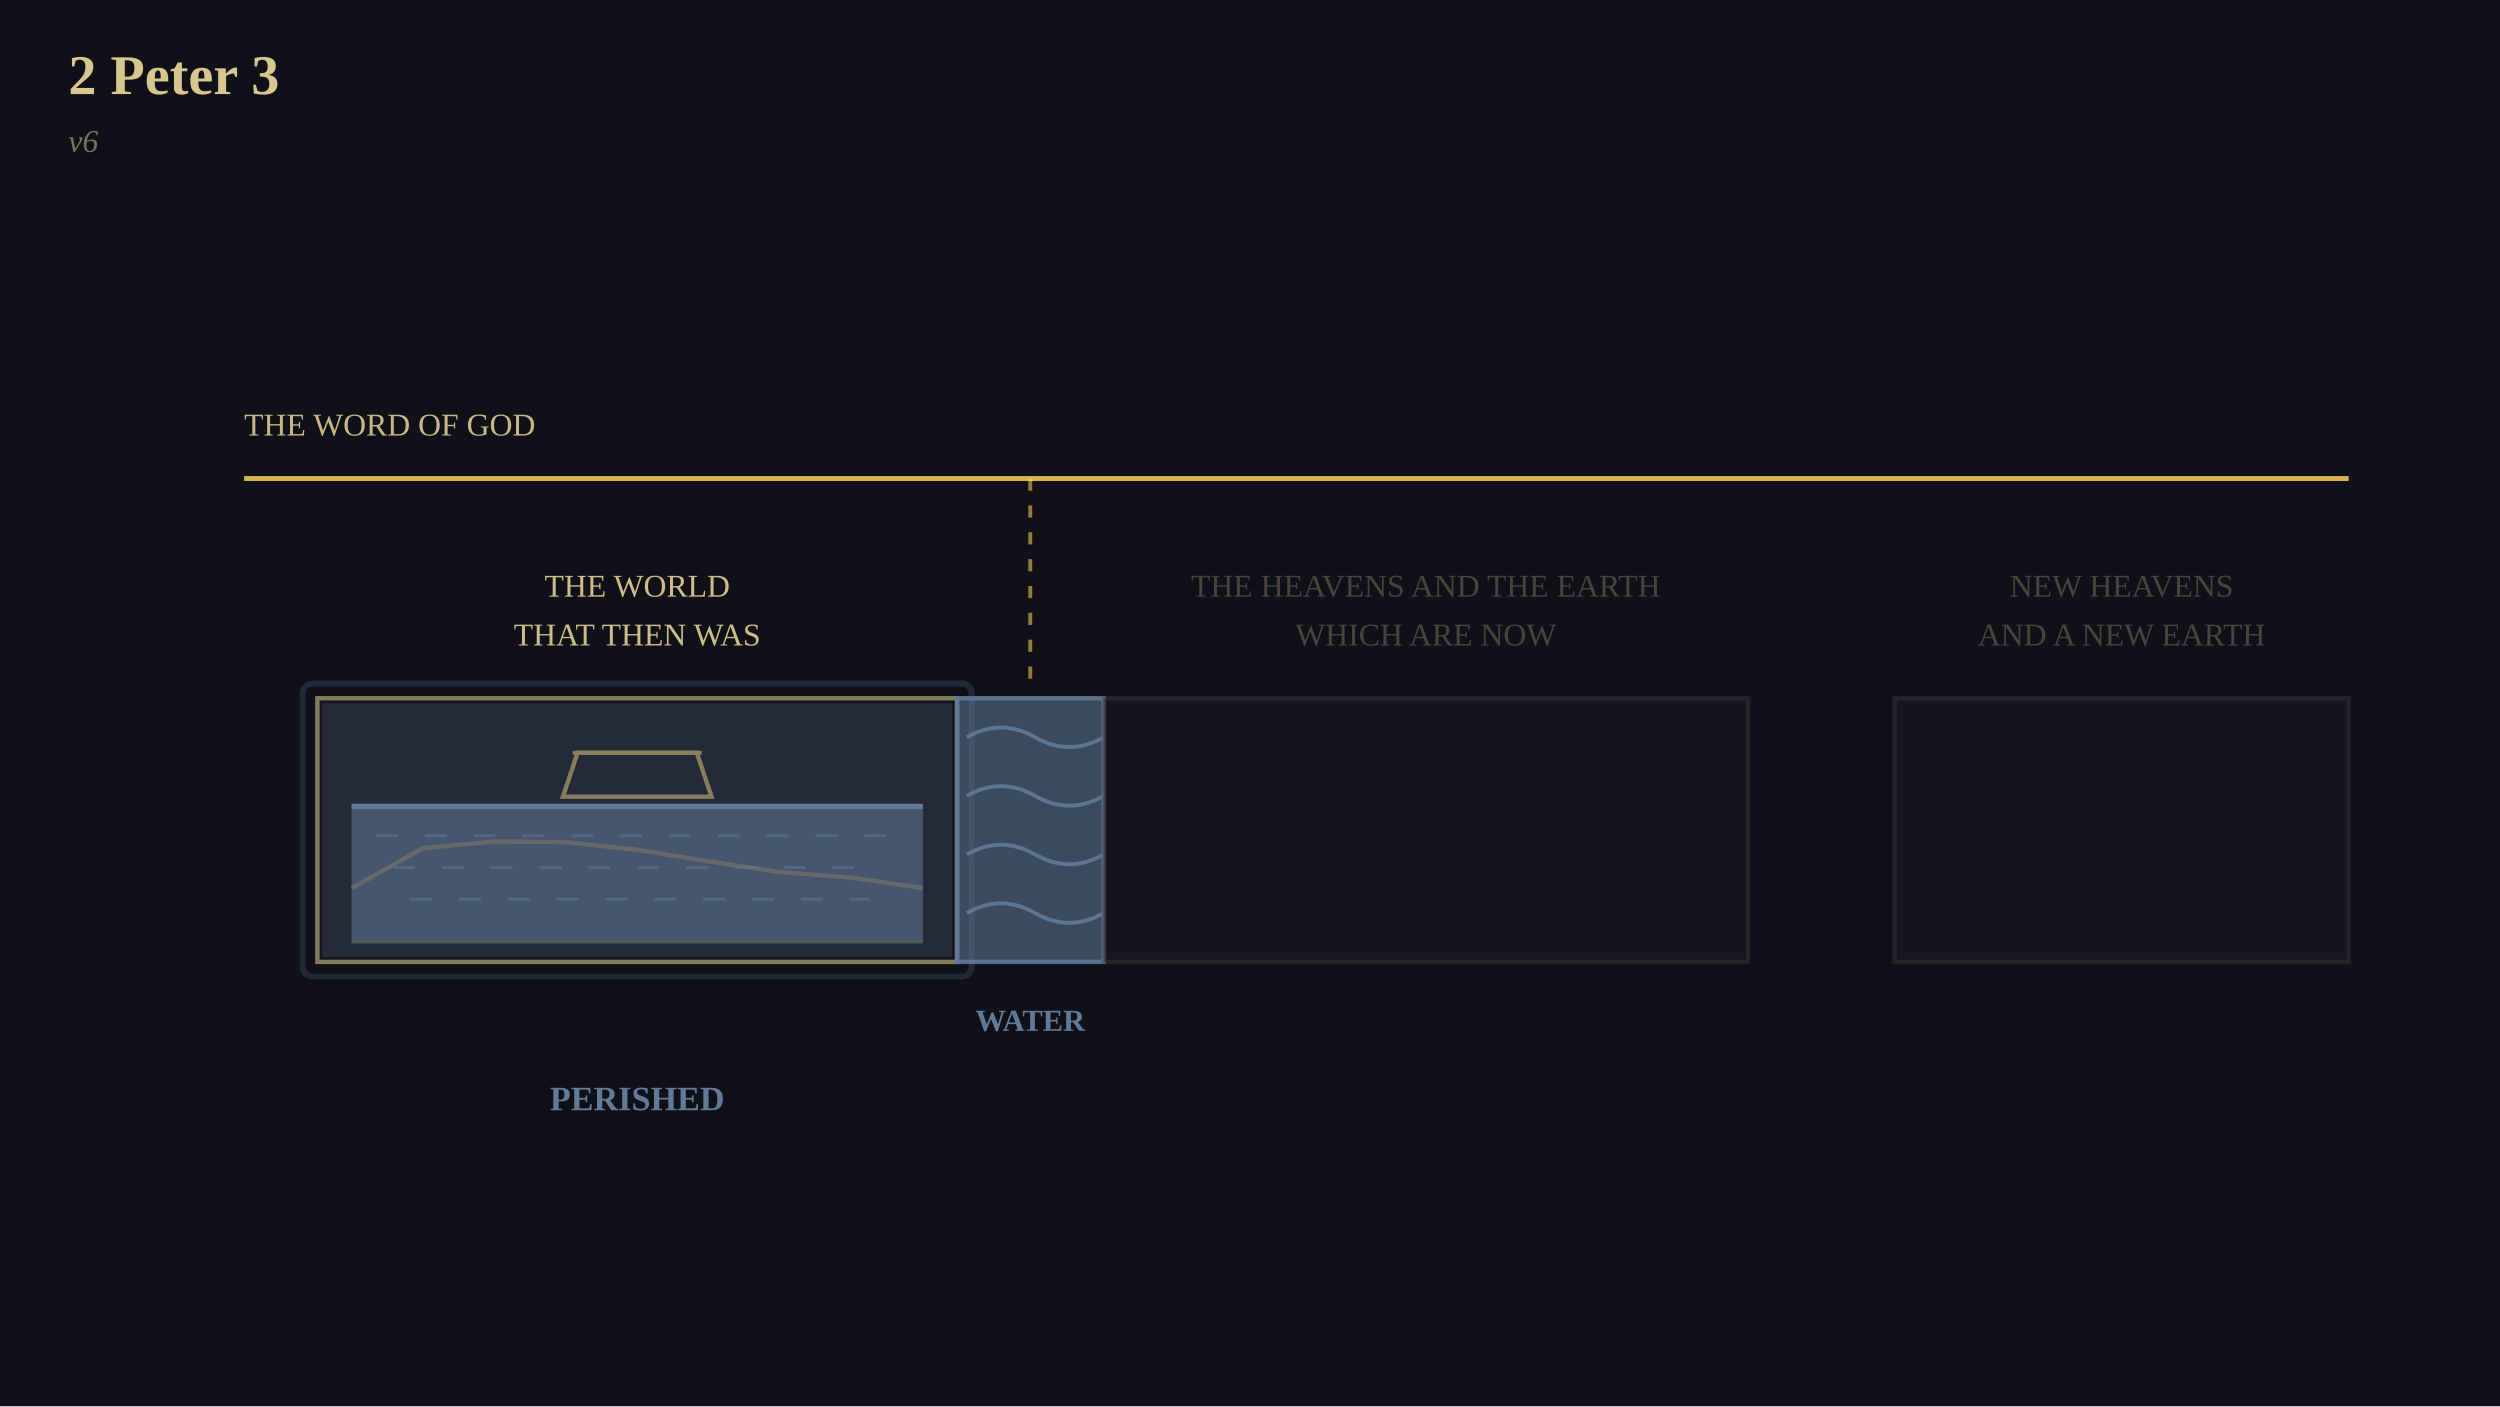
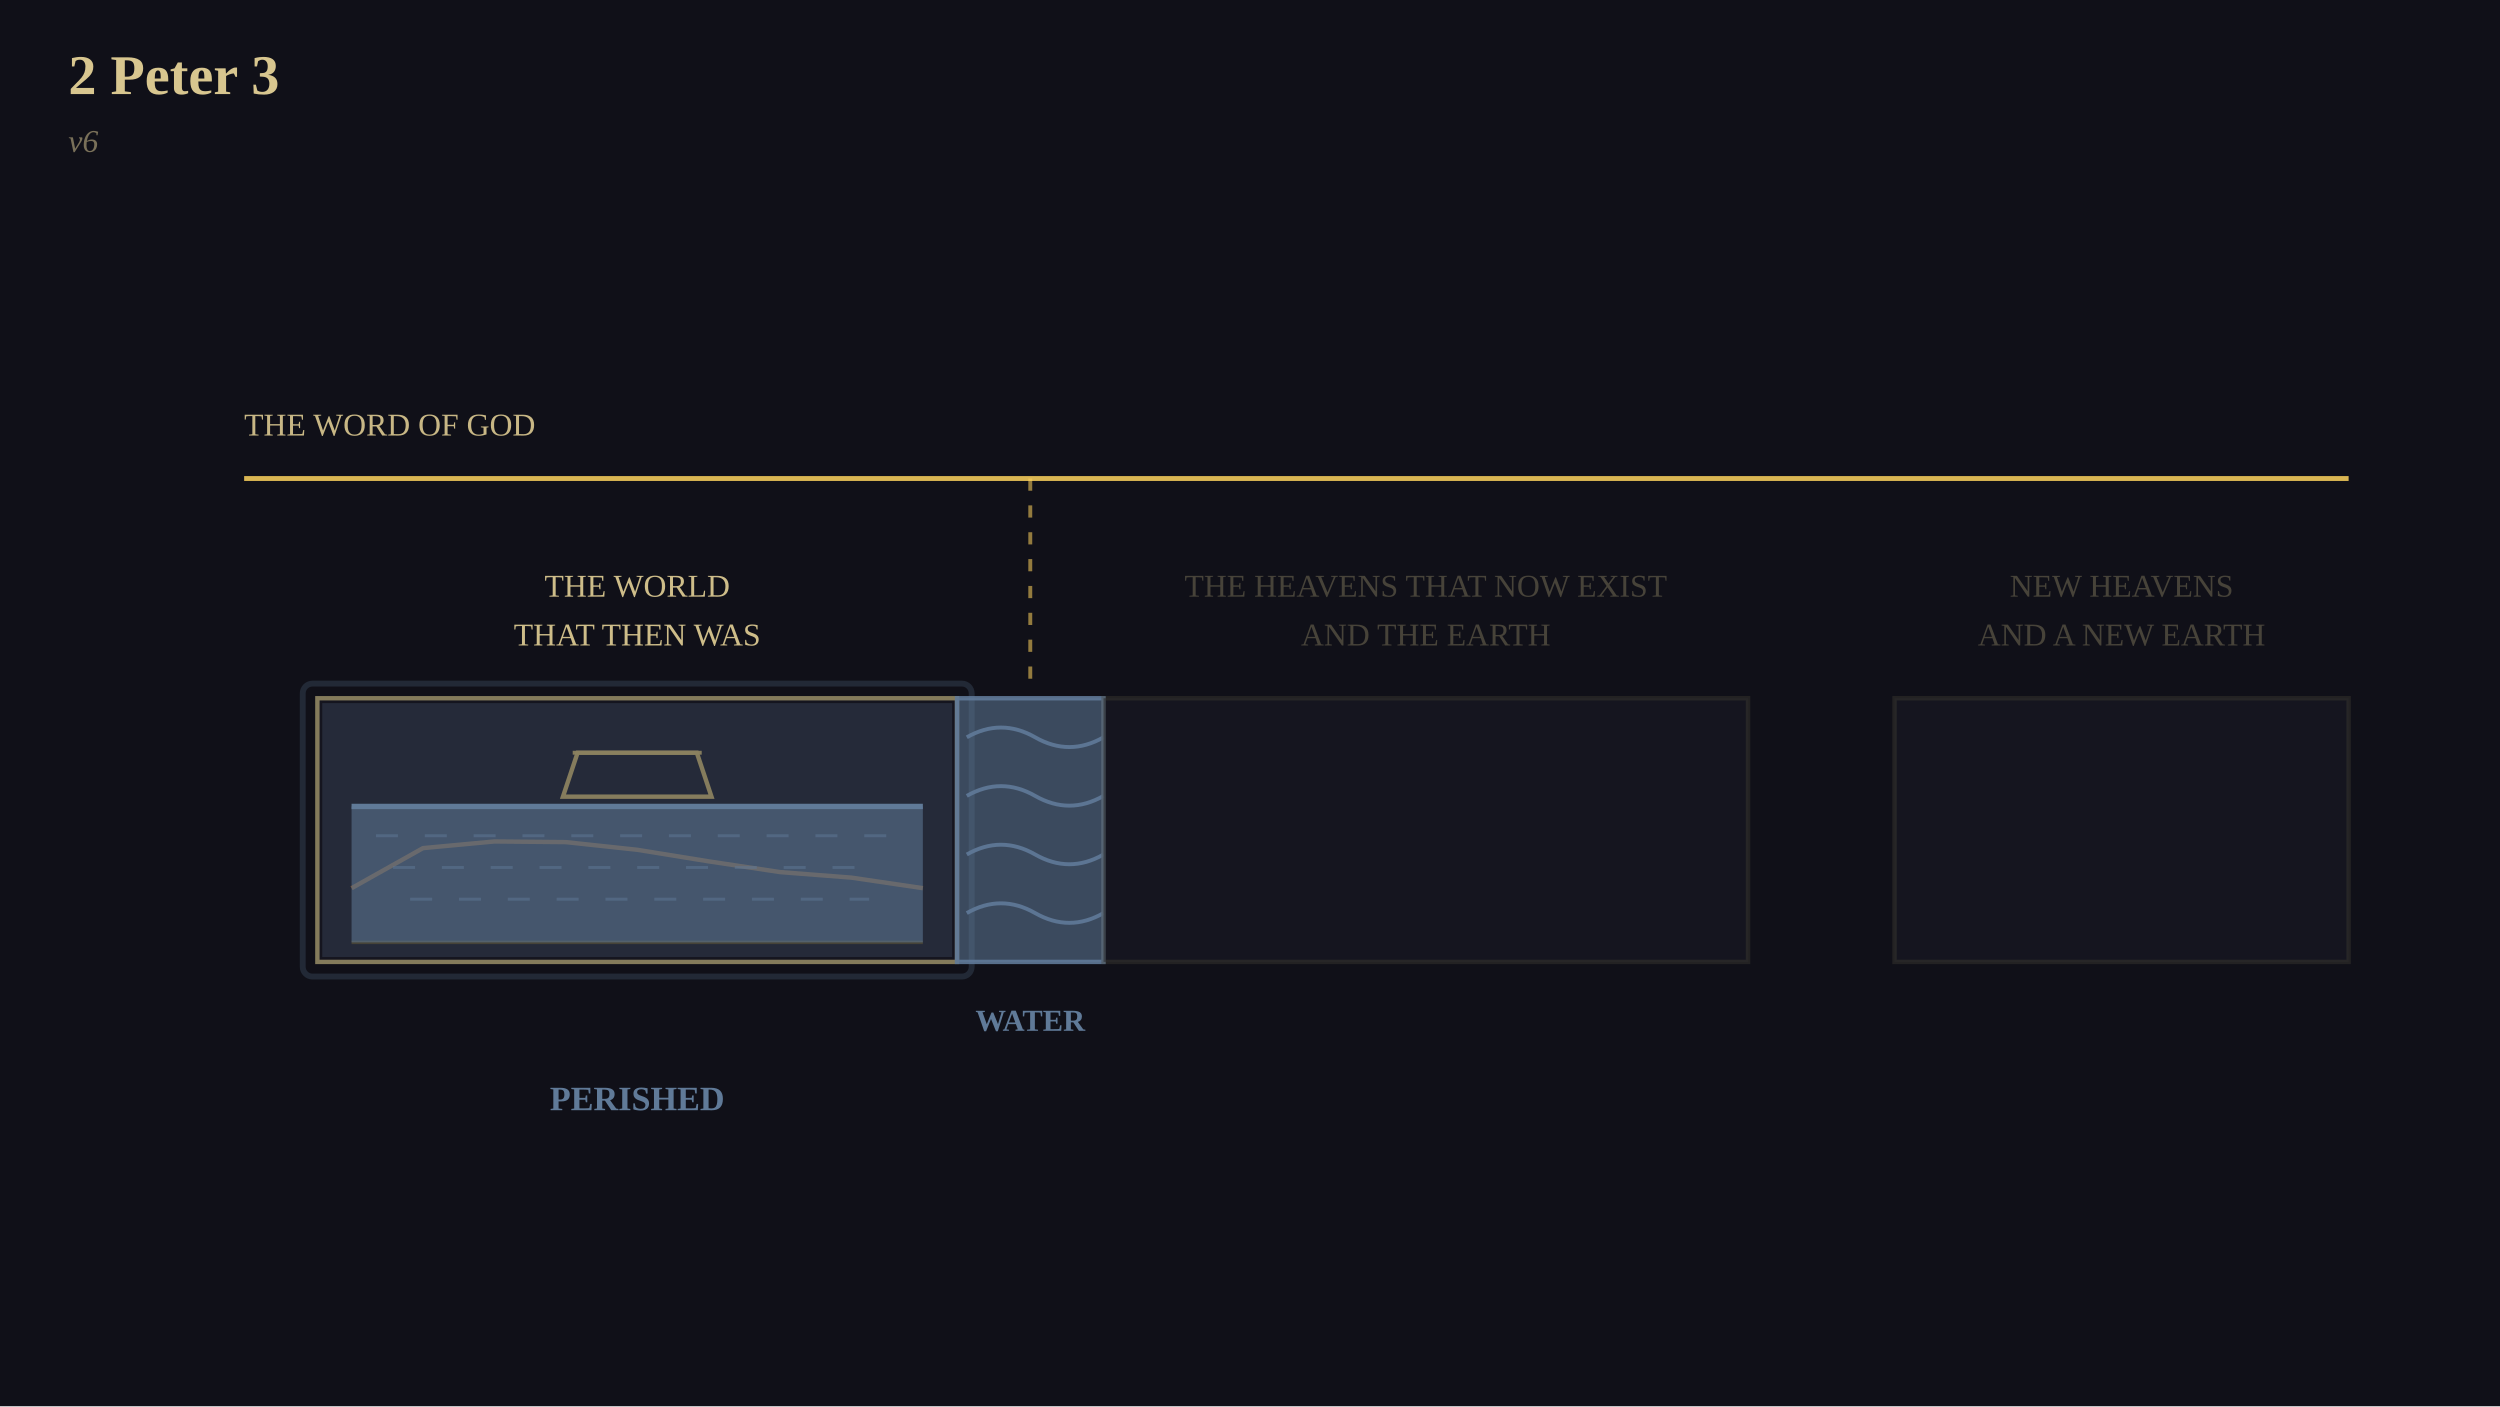
<svg xmlns="http://www.w3.org/2000/svg" viewBox="0 0 1024 576" width="1024" height="576" font-family="Georgia, 'Times New Roman', serif">
  <rect x="0" y="0" width="1024" height="576" fill="rgb(16,16,24)" />
  <text x="28" y="24" font-size="23" text-anchor="start" dominant-baseline="text-before-edge" fill="rgb(216,198,143)" font-family="Georgia, 'Times New Roman', serif" font-weight="bold">2 Peter 3</text>
  <text x="28" y="54" font-size="13" text-anchor="start" dominant-baseline="text-before-edge" fill="rgb(140,130,100)" font-family="Georgia, 'Times New Roman', serif" fill-opacity="0.847" font-style="italic">v6</text>
  <line x1="100" y1="196" x2="962" y2="196" stroke="rgb(255,212,94)" stroke-width="2" stroke-opacity="0.847" />
  <text x="100" y="174" font-size="13" text-anchor="start" dominant-baseline="central" fill="rgb(216,198,143)" font-family="Georgia, 'Times New Roman', serif" fill-opacity="0.918">THE WORD OF GOD</text>
  <line x1="422" y1="196" x2="422" y2="280" stroke="rgb(255,212,94)" stroke-width="1.6" stroke-opacity="0.549" stroke-dasharray="5,6" />
  <rect x="130" y="286" width="262" height="108" fill="rgb(26,26,38)" fill-opacity="0.549" stroke="rgb(138,129,95)" stroke-width="1.8" stroke-opacity="0.949" />
  <text x="261" y="240" font-size="13" text-anchor="middle" dominant-baseline="central" fill="rgb(216,198,143)" font-family="Georgia, 'Times New Roman', serif" fill-opacity="0.949">THE WORLD</text>
  <text x="261" y="260" font-size="13" text-anchor="middle" dominant-baseline="central" fill="rgb(216,198,143)" font-family="Georgia, 'Times New Roman', serif" fill-opacity="0.949">THAT THEN WAS</text>
  <rect x="132" y="288" width="258" height="104" fill="rgb(96,122,152)" fill-opacity="0.220" />
  <polyline points="144,363.8 173.25,347.39 202.5,344.66 231.75,344.93 261,348.07 290.25,352.81 319.5,357.21 348.75,359.48 378,363.8" stroke-linejoin="round" fill="none" stroke="rgb(120,88,58)" stroke-width="1.8" stroke-opacity="0.949" />
  <line x1="144" y1="386" x2="378" y2="386" stroke="rgb(74,70,56)" stroke-width="1.4" stroke-opacity="0.898" />
  <rect x="144" y="330.32" width="234" height="55.68" fill="rgb(96,122,152)" fill-opacity="0.549" />
  <line x1="144" y1="330.32" x2="378" y2="330.32" stroke="rgb(96,122,152)" stroke-width="2.2" />
  <line x1="154" y1="342.32" x2="366" y2="342.32" stroke="rgb(96,122,152)" stroke-width="1.2" stroke-opacity="0.498" stroke-dasharray="9,11" />
  <line x1="161" y1="355.32" x2="361" y2="355.32" stroke="rgb(96,122,152)" stroke-width="1.2" stroke-opacity="0.498" stroke-dasharray="9,11" />
  <line x1="168" y1="368.32" x2="356" y2="368.32" stroke="rgb(96,122,152)" stroke-width="1.2" stroke-opacity="0.498" stroke-dasharray="9,11" />
  <polygon points="230.58,326.32 291.42,326.32 285.42,308.32 236.58,308.32" fill="none" stroke="rgb(138,129,95)" stroke-width="1.8" stroke-opacity="0.949" />
  <line x1="234.58" y1="308.32" x2="287.42" y2="308.32" stroke="rgb(138,129,95)" stroke-width="1.6" stroke-opacity="0.949" />
  <text x="261" y="450" font-size="14" text-anchor="middle" dominant-baseline="central" fill="rgb(96,122,152)" font-family="Georgia, 'Times New Roman', serif" font-weight="bold">PERISHED</text>
  <rect x="124" y="280" width="274" height="120" rx="4" fill="none" stroke="rgb(96,122,152)" stroke-width="2.4" stroke-opacity="0.237">
    <animate attributeName="stroke-opacity" values="0.237;0.949;0.683;0.949" dur="0.8s" begin="0s" fill="freeze" calcMode="spline" keyTimes="0;0.35;0.7;1" keySplines="0.42 0 0.58 1;0.42 0 0.58 1;0.42 0 0.58 1" />
  </rect>
  <rect x="392" y="286" width="60" height="108" fill="rgb(96,122,152)" fill-opacity="0.549" stroke="rgb(96,122,152)" stroke-width="1.8" stroke-opacity="0.898" />
  <path d="M396,302 q14,-8 28,0 q14,8 28,0" fill="none" stroke="rgb(96,122,152)" stroke-width="1.6" stroke-opacity="0.898" />
  <path d="M396,326 q14,-8 28,0 q14,8 28,0" fill="none" stroke="rgb(96,122,152)" stroke-width="1.6" stroke-opacity="0.898" />
  <path d="M396,350 q14,-8 28,0 q14,8 28,0" fill="none" stroke="rgb(96,122,152)" stroke-width="1.6" stroke-opacity="0.898" />
  <path d="M396,374 q14,-8 28,0 q14,8 28,0" fill="none" stroke="rgb(96,122,152)" stroke-width="1.6" stroke-opacity="0.898" />
  <text x="422" y="418" font-size="12.5" text-anchor="middle" dominant-baseline="central" fill="rgb(96,122,152)" font-family="Georgia, 'Times New Roman', serif" font-weight="bold">WATER</text>
  <rect x="452" y="286" width="264" height="108" fill="rgb(26,26,38)" fill-opacity="0.549" stroke="rgb(74,70,56)" stroke-width="1.8" stroke-opacity="0.349" />
-   <text x="584" y="240" font-size="13" text-anchor="middle" dominant-baseline="central" fill="rgb(140,130,100)" font-family="Georgia, 'Times New Roman', serif" fill-opacity="0.447">THE HEAVENS AND THE EARTH</text>
-   <text x="584" y="260" font-size="13" text-anchor="middle" dominant-baseline="central" fill="rgb(140,130,100)" font-family="Georgia, 'Times New Roman', serif" fill-opacity="0.447">WHICH ARE NOW</text>
+   <text x="584" y="240" font-size="13" text-anchor="middle" dominant-baseline="central" fill="rgb(140,130,100)" font-family="Georgia, 'Times New Roman', serif" fill-opacity="0.447">THE HEAVENS THAT NOW EXIST</text>
+   <text x="584" y="260" font-size="13" text-anchor="middle" dominant-baseline="central" fill="rgb(140,130,100)" font-family="Georgia, 'Times New Roman', serif" fill-opacity="0.447">AND THE EARTH</text>
  <rect x="776" y="286" width="186" height="108" fill="rgb(26,26,38)" fill-opacity="0.549" stroke="rgb(74,70,56)" stroke-width="1.8" stroke-opacity="0.349" />
  <text x="869" y="240" font-size="13" text-anchor="middle" dominant-baseline="central" fill="rgb(140,130,100)" font-family="Georgia, 'Times New Roman', serif" fill-opacity="0.447">NEW HEAVENS</text>
  <text x="869" y="260" font-size="13" text-anchor="middle" dominant-baseline="central" fill="rgb(140,130,100)" font-family="Georgia, 'Times New Roman', serif" fill-opacity="0.447">AND A NEW EARTH</text>
</svg>
